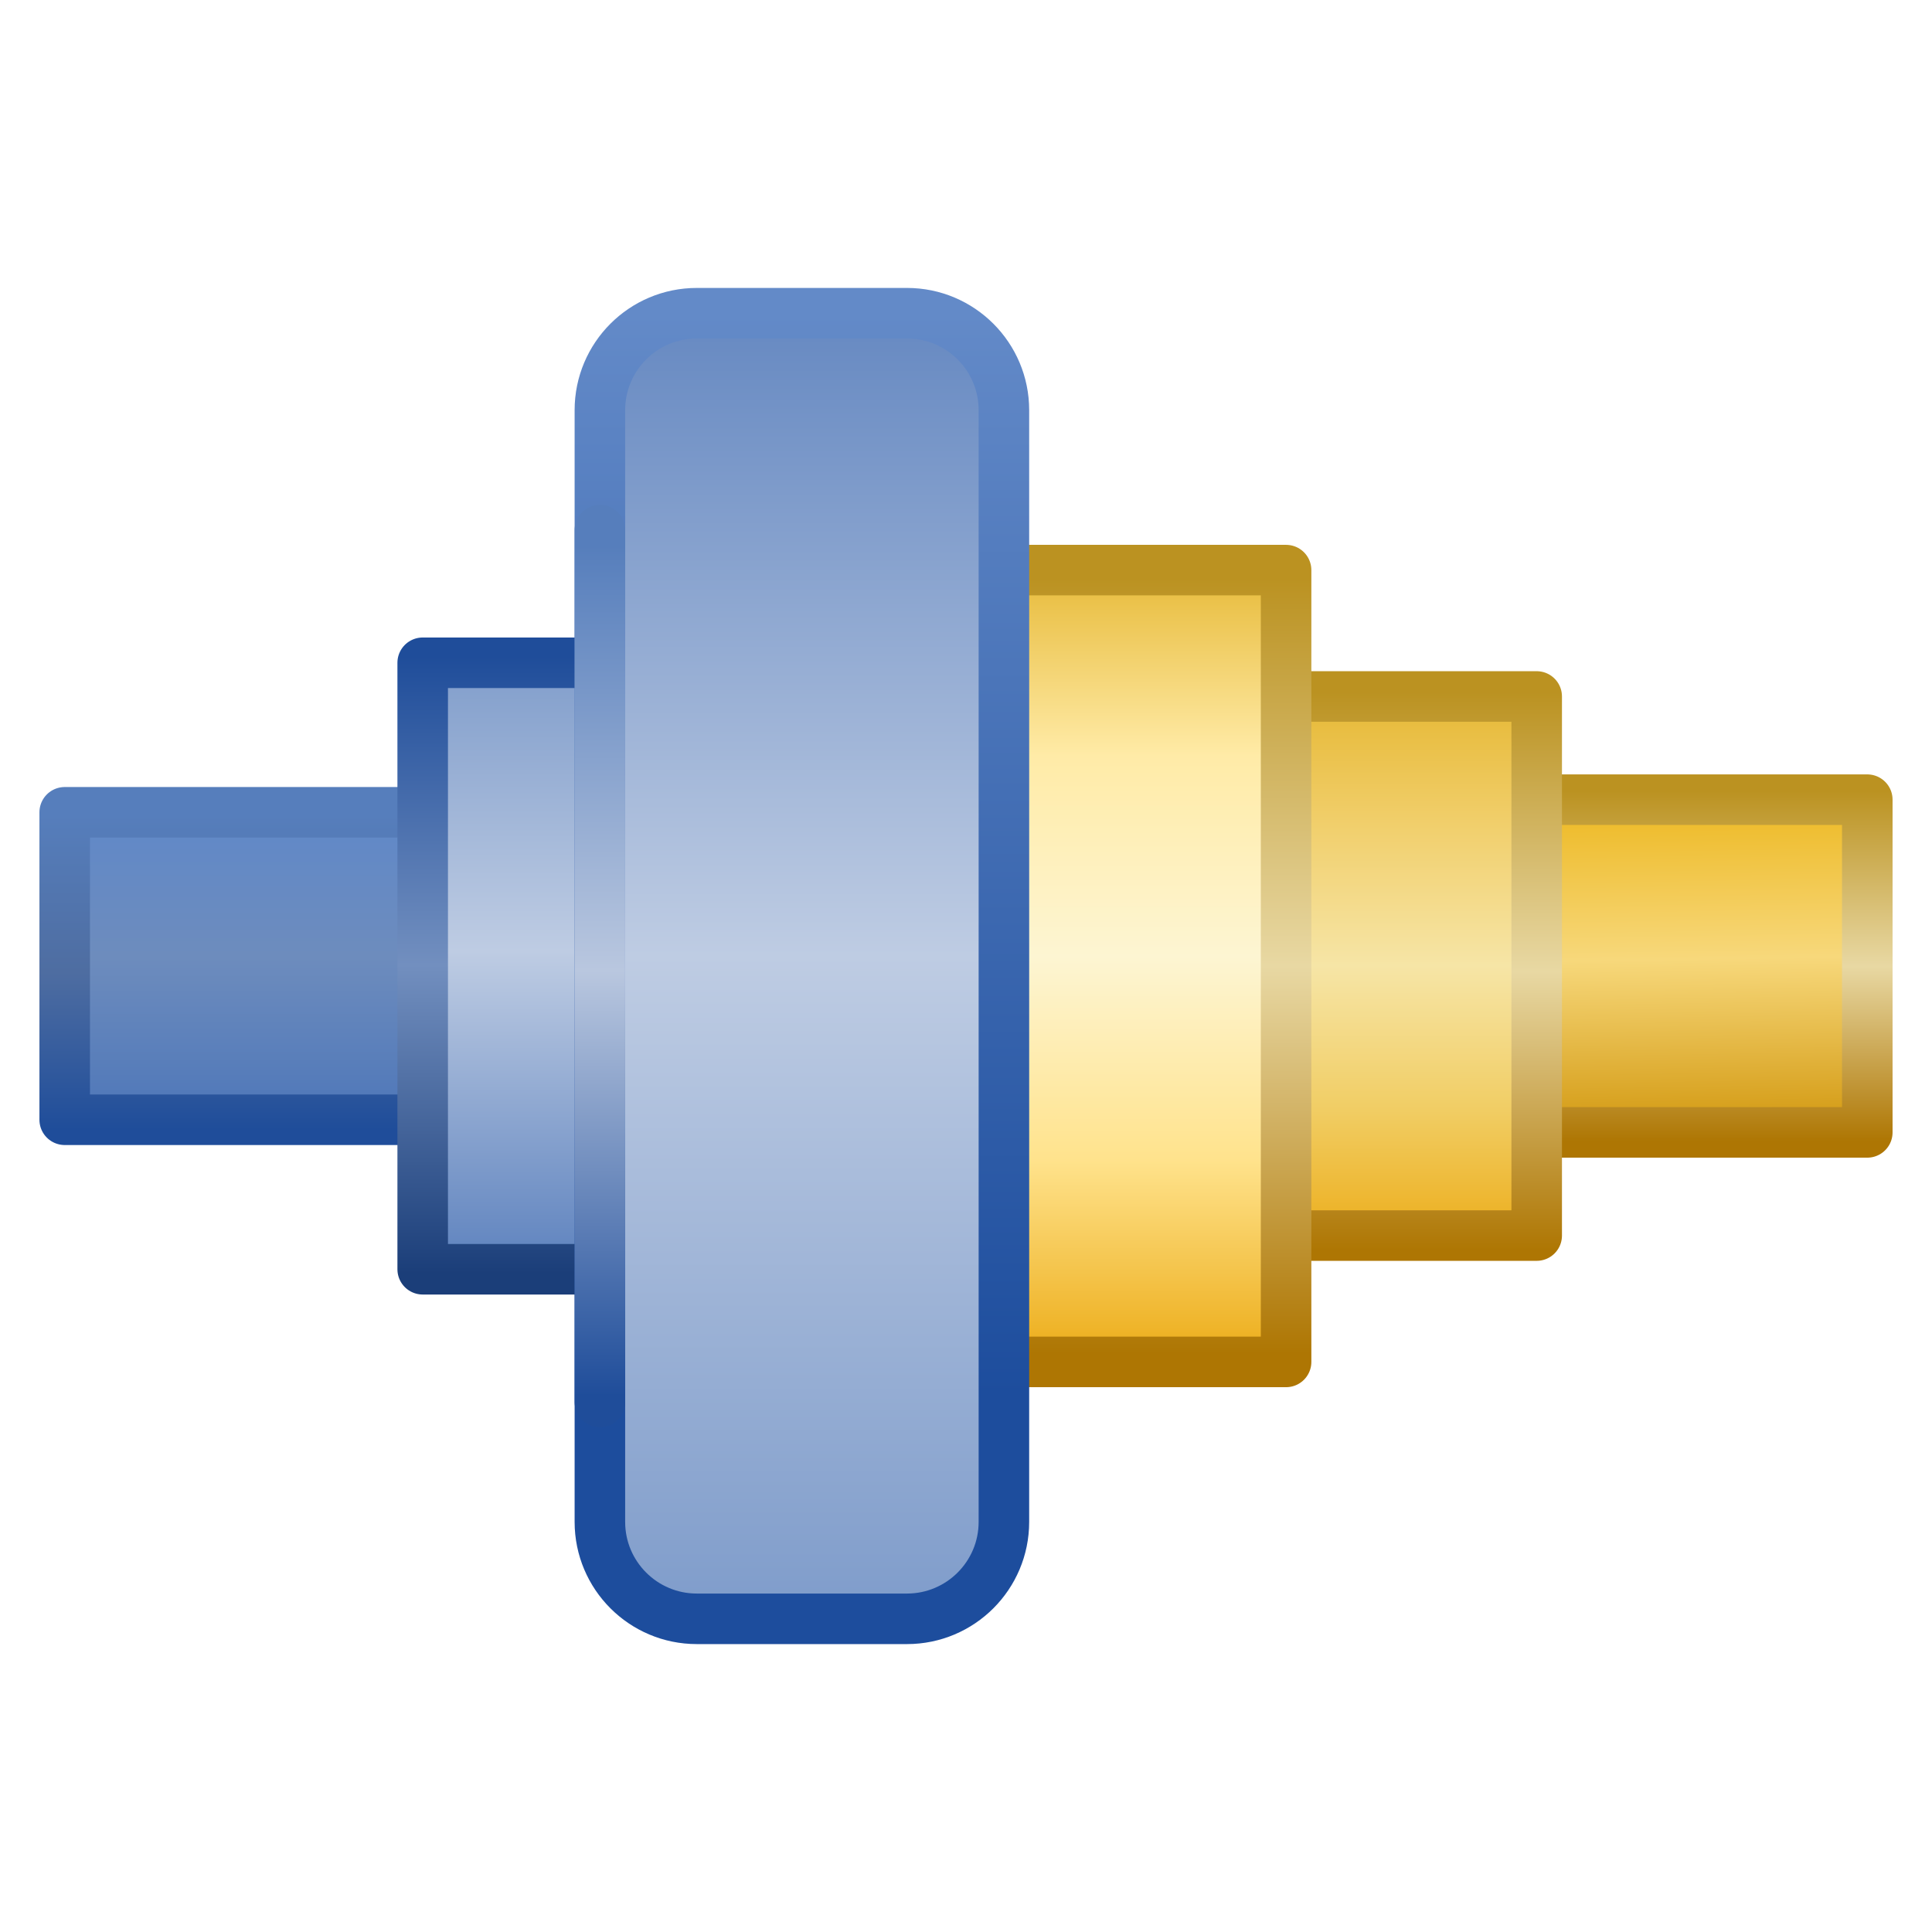
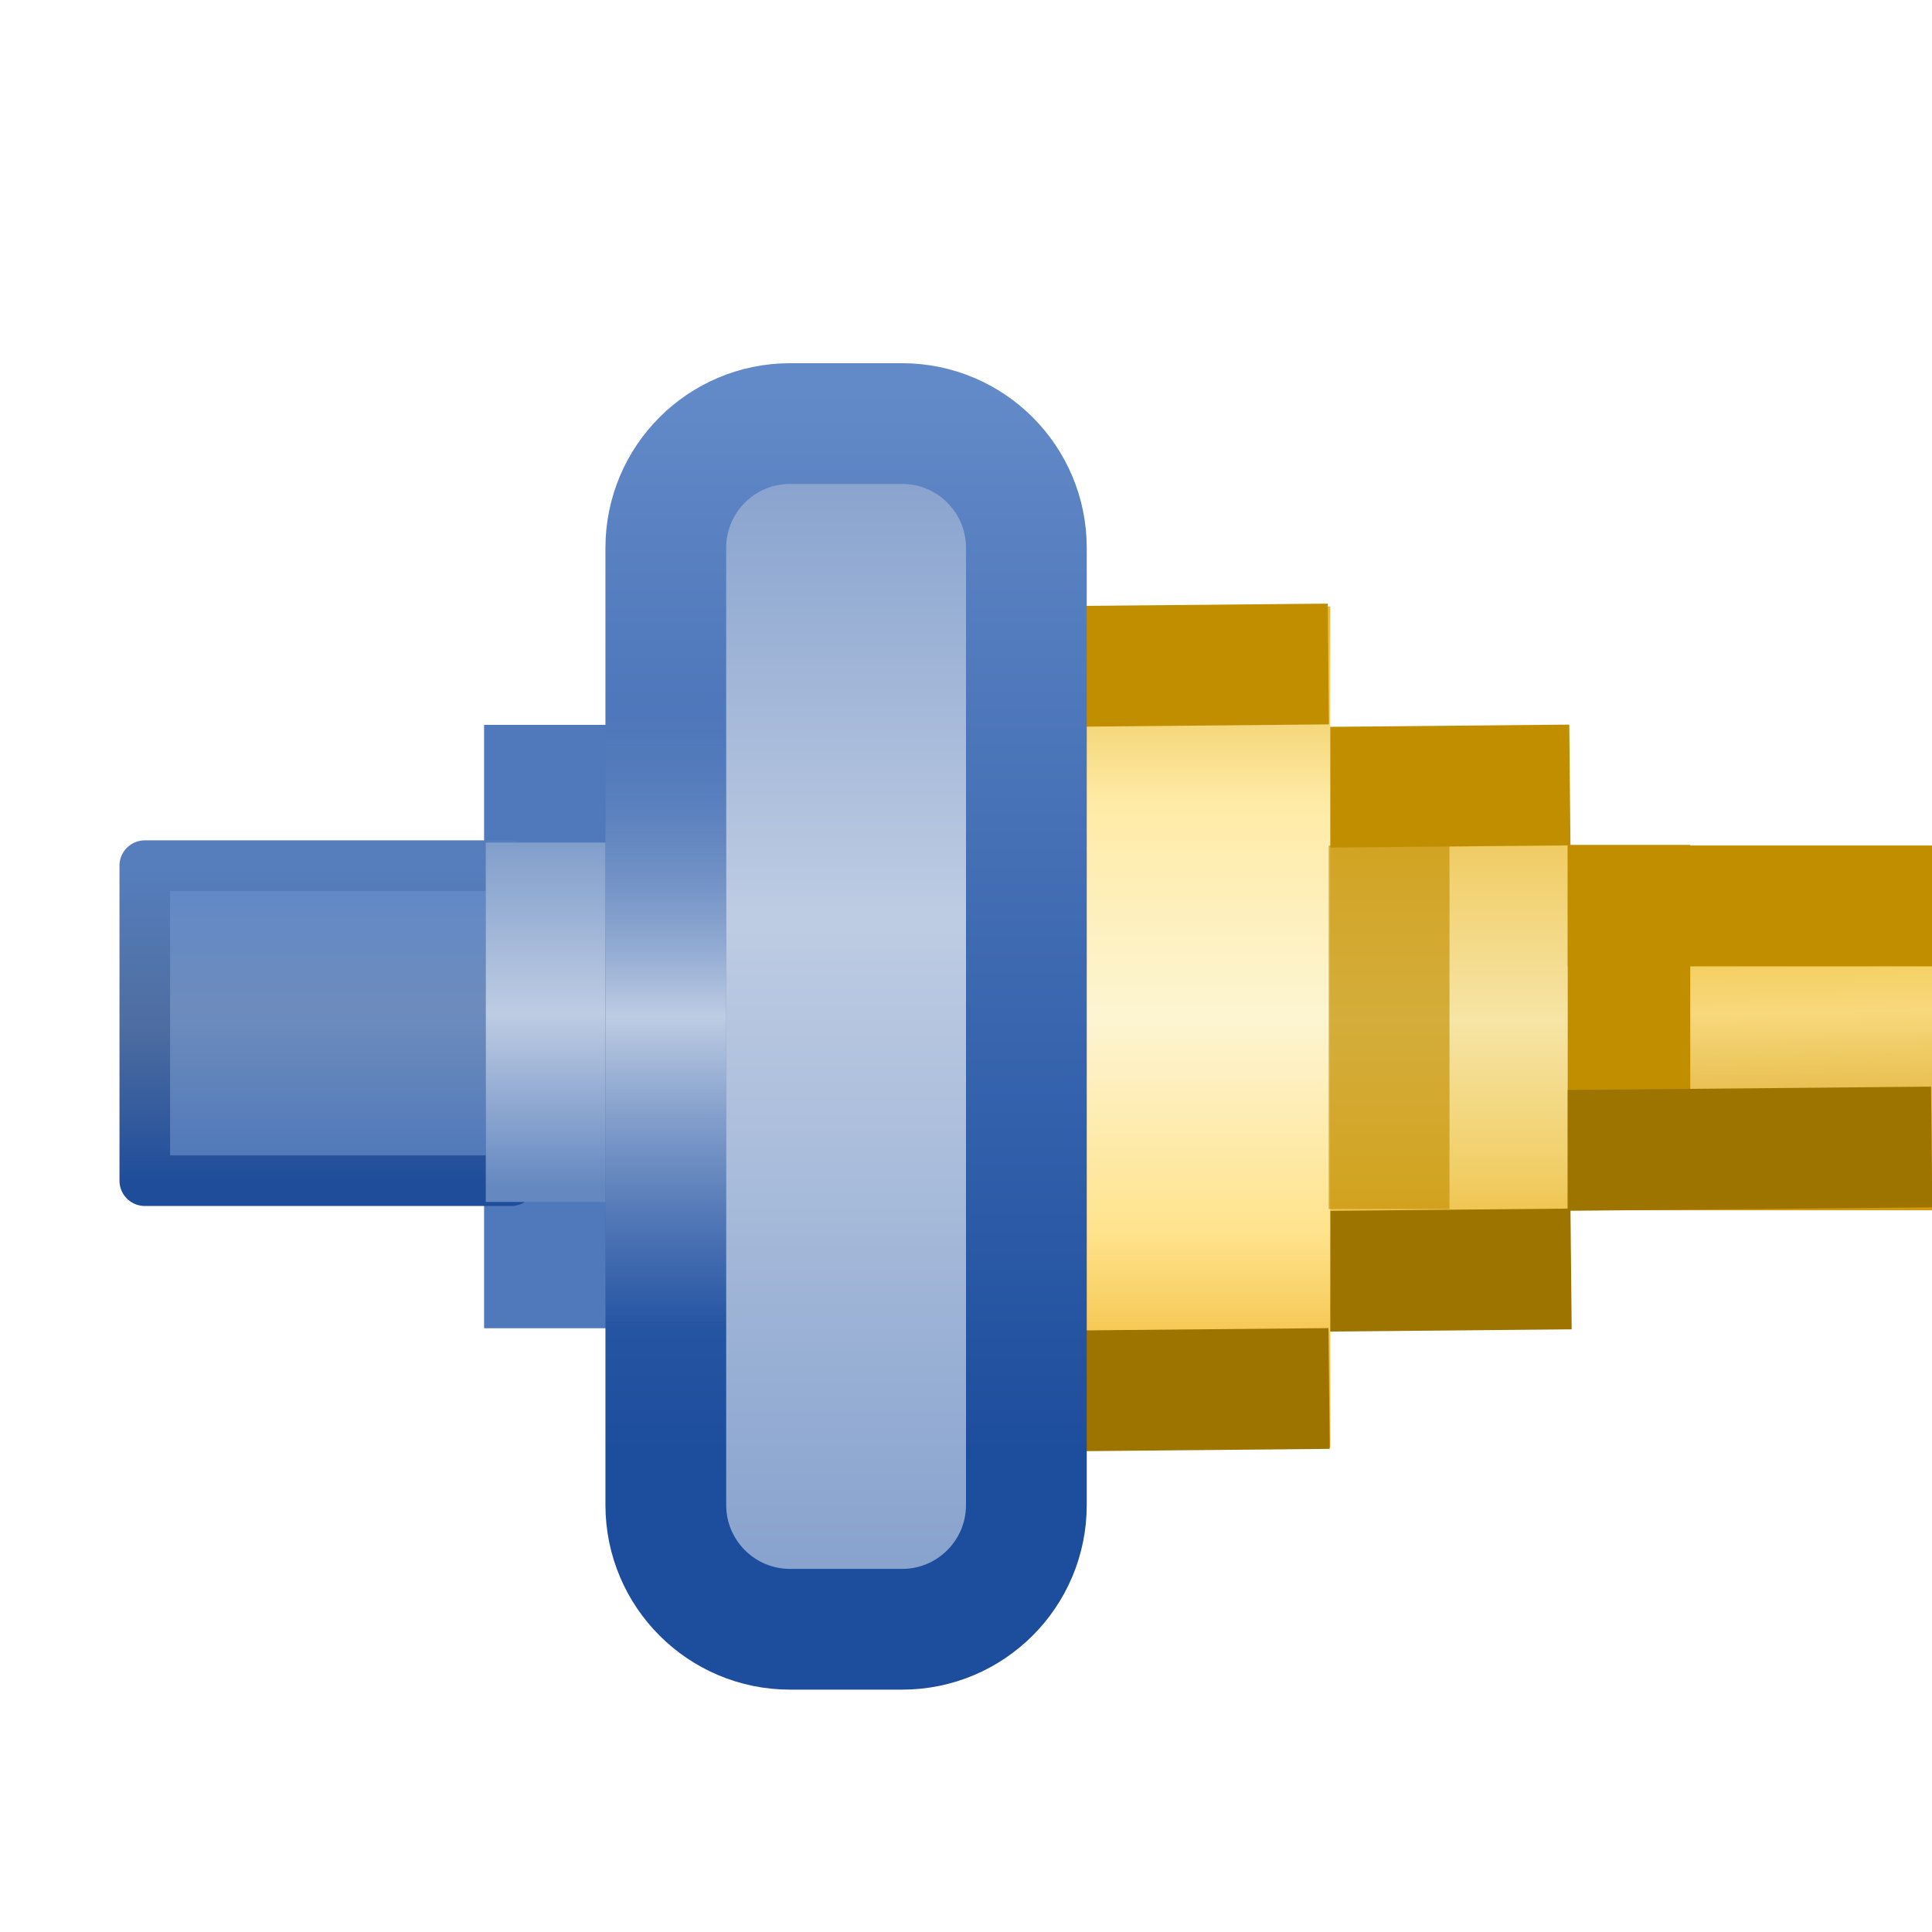
<svg xmlns="http://www.w3.org/2000/svg" xmlns:xlink="http://www.w3.org/1999/xlink" width="16" height="16" id="svg2" version="1.1">
  <defs id="defs4">
-     <linearGradient xlink:href="#linearGradient10448-9-7-0-5" id="linearGradient10770-6" gradientUnits="userSpaceOnUse" gradientTransform="translate(7.875,2.6171875e-6)" x1="324.16" y1="529.301" x2="323.983" y2="518.282" />
+     <linearGradient id="linearGradient4284">
+       <stop id="stop4286" offset="0" style="stop-color:#6588c1;stop-opacity:0" />
+       <stop style="stop-color:#becce3;stop-opacity:1" offset="0.5" id="stop4288" />
+       <stop id="stop4290" offset="1" style="stop-color:#809dcb;stop-opacity:0" />
+     </linearGradient>
+     <linearGradient xlink:href="#linearGradient10448-9-7-0-5" id="linearGradient10770-6" gradientUnits="userSpaceOnUse" gradientTransform="matrix(0.289844,0,0,0.3243228,-81.60815,874.9195)" x1="324.16" y1="529.301" x2="323.983" y2="518.282" />
    <linearGradient id="linearGradient10448-9-7-0-5">
      <stop style="stop-color:#cf9307;stop-opacity:1" offset="0" id="stop10450-3-5-6-7" />
      <stop id="stop10456-4-1-5-3" offset="0.5" style="stop-color:#f7d87b;stop-opacity:1" />
      <stop style="stop-color:#ebb313;stop-opacity:1" offset="1" id="stop10452-22-7-8-4" />
    </linearGradient>
-     <linearGradient xlink:href="#linearGradient10440-1-0-0-3" id="linearGradient10772-9" gradientUnits="userSpaceOnUse" gradientTransform="translate(7.875,2.6171875e-6)" x1="334.375" y1="529.065" x2="334.375" y2="518.674" />
    <linearGradient id="linearGradient10440-1-0-0-3">
      <stop style="stop-color:#ae7603;stop-opacity:1;" offset="0" id="stop10442-43-2-0-9" />
      <stop id="stop10521-1-2-5-3" offset="0.5" style="stop-color:#e8d8a3;stop-opacity:1" />
      <stop style="stop-color:#bb9221;stop-opacity:1" offset="1" id="stop10444-3-4-0-4" />
    </linearGradient>
-     <linearGradient xlink:href="#linearGradient10748-8" id="linearGradient10774-5" gradientUnits="userSpaceOnUse" gradientTransform="translate(7.4375,2.6171875e-6)" x1="324.16" y1="532.156" x2="324.16" y2="515.539" />
+     <linearGradient xlink:href="#linearGradient10748-8" id="linearGradient10774-5" gradientUnits="userSpaceOnUse" gradientTransform="matrix(0.2964796,0,0,0.3039015,-83.81694,885.6131)" x1="324.16" y1="532.156" x2="324.16" y2="515.539" />
    <linearGradient id="linearGradient10748-8">
      <stop id="stop10750-5" offset="0" style="stop-color:#ecac18;stop-opacity:1" />
      <stop style="stop-color:#f1ce66;stop-opacity:1" offset="0.25" id="stop10752-8" />
      <stop style="stop-color:#f6e5a6;stop-opacity:1" offset="0.5" id="stop10754-8" />
      <stop id="stop10756-4" offset="0.75" style="stop-color:#f1cf6c;stop-opacity:1" />
      <stop id="stop10758-7" offset="1" style="stop-color:#e5b630;stop-opacity:1" />
    </linearGradient>
-     <linearGradient xlink:href="#linearGradient10440-1-3-4" id="linearGradient10776-2" gradientUnits="userSpaceOnUse" gradientTransform="translate(7.4375,2.6171875e-6)" x1="334.375" y1="532.302" x2="334.375" y2="515.736" />
    <linearGradient id="linearGradient10440-1-3-4">
      <stop style="stop-color:#ae7603;stop-opacity:1;" offset="0" id="stop10442-43-0-5" />
      <stop id="stop10521-1-4-7" offset="0.5" style="stop-color:#e8d8a3;stop-opacity:1" />
      <stop style="stop-color:#bb9221;stop-opacity:1" offset="1" id="stop10444-3-2-0" />
    </linearGradient>
-     <linearGradient xlink:href="#linearGradient10448-90" id="linearGradient10778-6" gradientUnits="userSpaceOnUse" x1="324.16" y1="535.529" x2="324.16" y2="511.665" />
+     <linearGradient xlink:href="#linearGradient10448-90" id="linearGradient10778-6" gradientUnits="userSpaceOnUse" x1="324.16" y1="535.529" x2="324.16" y2="511.665" gradientTransform="matrix(0.300396,0,0,0.2963202,-87.12885,889.6357)" />
    <linearGradient id="linearGradient10448-90">
      <stop style="stop-color:#ecac18;stop-opacity:1" offset="0" id="stop10450-0" />
      <stop id="stop10458-2" offset="0.25" style="stop-color:#ffe38d;stop-opacity:1" />
      <stop id="stop10456-96" offset="0.5" style="stop-color:#fdf5d2;stop-opacity:1" />
      <stop style="stop-color:#ffeba7;stop-opacity:1" offset="0.75" id="stop10460-3" />
      <stop style="stop-color:#e5b630;stop-opacity:1" offset="1" id="stop10452-1" />
    </linearGradient>
-     <linearGradient xlink:href="#linearGradient10440-18" id="linearGradient10780-5" gradientUnits="userSpaceOnUse" x1="334.375" y1="535.362" x2="334.375" y2="512.362" />
    <linearGradient id="linearGradient10440-18">
      <stop style="stop-color:#ae7603;stop-opacity:1;" offset="0" id="stop10442-8" />
      <stop id="stop10521-7" offset="0.5" style="stop-color:#e8d8a3;stop-opacity:1" />
      <stop style="stop-color:#bb9221;stop-opacity:1" offset="1" id="stop10444-0" />
    </linearGradient>
-     <linearGradient xlink:href="#linearGradient10414-9" id="linearGradient10782-3" gradientUnits="userSpaceOnUse" x1="298.343" y1="528.105" x2="298.343" y2="519.089" />
+     <linearGradient xlink:href="#linearGradient10414-9" id="linearGradient10782-3" gradientUnits="userSpaceOnUse" x1="298.343" y1="528.105" x2="298.343" y2="519.089" gradientTransform="matrix(0.279033,0,0,0.279033,-80.3835,898.6293)" />
    <linearGradient id="linearGradient10414-9">
      <stop style="stop-color:#5078b9;stop-opacity:1;" offset="0" id="stop10416-3" />
      <stop id="stop10422-8" offset="0.5" style="stop-color:#6d8cbd;stop-opacity:1" />
      <stop style="stop-color:#5f88c9;stop-opacity:1" offset="1" id="stop10418-4" />
    </linearGradient>
-     <linearGradient xlink:href="#linearGradient10432-3" id="linearGradient10784-2" gradientUnits="userSpaceOnUse" x1="289.812" y1="528.738" x2="289.812" y2="519.362" />
+     <linearGradient xlink:href="#linearGradient10432-3" id="linearGradient10784-2" gradientUnits="userSpaceOnUse" x1="289.812" y1="528.738" x2="289.812" y2="519.362" gradientTransform="matrix(0.279033,0,0,0.279033,-80.3835,898.6293)" />
    <linearGradient id="linearGradient10432-3">
      <stop id="stop10434-4" offset="0" style="stop-color:#1f4d9a;stop-opacity:1" />
      <stop style="stop-color:#4e6da1;stop-opacity:1" offset="0.5" id="stop10436-2" />
      <stop id="stop10438-9" offset="1" style="stop-color:#567ebc;stop-opacity:1" />
    </linearGradient>
-     <linearGradient xlink:href="#linearGradient10157-6" id="linearGradient10786-1" gradientUnits="userSpaceOnUse" x1="306.051" y1="532.082" x2="306.051" y2="514.758" />
+     <linearGradient xlink:href="#linearGradient10157-6" id="linearGradient10786-1" gradientUnits="userSpaceOnUse" x1="306.051" y1="532.082" x2="306.051" y2="514.758" gradientTransform="matrix(0.2899554,0,0,0.1653178,-83.83359,958.2239)" />
    <linearGradient id="linearGradient10157-6">
      <stop style="stop-color:#6588c1;stop-opacity:1" offset="0" id="stop10159-5" />
      <stop id="stop10165-9" offset="0.5" style="stop-color:#becce3;stop-opacity:1" />
      <stop style="stop-color:#809dcb;stop-opacity:1" offset="1" id="stop10161-55" />
    </linearGradient>
-     <linearGradient xlink:href="#linearGradient10396-5" id="linearGradient10788-7" gradientUnits="userSpaceOnUse" x1="302.312" y1="532.987" x2="302.312" y2="514.675" />
    <linearGradient id="linearGradient10396-5">
      <stop style="stop-color:#1b3e79;stop-opacity:1;" offset="0" id="stop10398-7" />
      <stop id="stop10404-9" offset="0.5" style="stop-color:#728fbf;stop-opacity:1" />
      <stop style="stop-color:#1f4d9a;stop-opacity:1" offset="1" id="stop10400-9" />
    </linearGradient>
-     <linearGradient xlink:href="#linearGradient10157-2-5" id="linearGradient10790-8" gradientUnits="userSpaceOnUse" gradientTransform="translate(0,2.6171875e-6)" x1="305" y1="504.362" x2="305" y2="542.739" />
+     <linearGradient xlink:href="#linearGradient10157-2-5" id="linearGradient10790-8" gradientUnits="userSpaceOnUse" gradientTransform="matrix(0.2792979,0,0,0.274553,-80.46675,901.0646)" x1="305" y1="498.245" x2="305" y2="542.739" />
    <linearGradient id="linearGradient10157-2-5">
      <stop style="stop-color:#6588c1;stop-opacity:1" offset="0" id="stop10159-8-3" />
      <stop id="stop10165-3-9" offset="0.5" style="stop-color:#becce3;stop-opacity:1" />
      <stop style="stop-color:#809dcb;stop-opacity:1" offset="1" id="stop10161-5-0" />
    </linearGradient>
-     <linearGradient xlink:href="#linearGradient10149-39-0" id="linearGradient10792-6" gradientUnits="userSpaceOnUse" gradientTransform="translate(0,2.6171875e-6)" x1="322.875" y1="536.612" x2="322.875" y2="504.448" />
+     <linearGradient xlink:href="#linearGradient10149-39-0" id="linearGradient10792-6" gradientUnits="userSpaceOnUse" gradientTransform="matrix(0.2792979,0,0,0.274553,-80.46675,901.0646)" x1="322.875" y1="536.612" x2="322.875" y2="504.448" />
    <linearGradient id="linearGradient10149-39-0">
      <stop style="stop-color:#1d4d9d;stop-opacity:1" offset="0" id="stop10151-3-0" />
      <stop style="stop-color:#638ac8;stop-opacity:1" offset="1" id="stop10153-72-3" />
    </linearGradient>
    <linearGradient id="linearGradient10149-6-5-4">
      <stop style="stop-color:#1f4d9a;stop-opacity:1" offset="0" id="stop10151-5-7-2" />
      <stop id="stop10394-3" offset="0.5" style="stop-color:#b9c7df;stop-opacity:1" />
      <stop style="stop-color:#567ebc;stop-opacity:1" offset="1" id="stop10153-8-1-2" />
    </linearGradient>
-     <linearGradient y2="511.385" x2="322.875" y1="536.612" x1="322.875" gradientTransform="translate(0.8838835,2.6171875e-6)" gradientUnits="userSpaceOnUse" id="linearGradient5349" xlink:href="#linearGradient10149-6-5-4" />
+     <linearGradient xlink:href="#linearGradient4284" id="linearGradient10790-8-2" gradientUnits="userSpaceOnUse" gradientTransform="matrix(0.09367554,0,0,0.1648751,-23.82373,957.457)" x1="305" y1="513.878" x2="305" y2="545.352" />
  </defs>
  <g id="layer1" style="display:inline" transform="translate(0,-1036.362)">
-     <g style="display:inline" id="g10760" transform="matrix(0.279033,0,0,0.279033,-81.04642,898.1874)">
-       <rect ry="0" rx="0" y="518.925" x="323.625" height="9.875" width="22.25" id="rect10007-0-74-2-7-6" style="fill:url(#linearGradient10770-6);fill-opacity:1;stroke:url(#linearGradient10772-9);stroke-width:1.5;stroke-linecap:round;stroke-linejoin:round;stroke-miterlimit:4;stroke-opacity:1;stroke-dasharray:none;stroke-dashoffset:0" />
-       <rect ry="0" rx="0" y="515.862" x="323.188" height="16" width="12.875" id="rect10007-0-74-2-7" style="fill:url(#linearGradient10774-5);fill-opacity:1;stroke:url(#linearGradient10776-2);stroke-width:1.5;stroke-linecap:round;stroke-linejoin:round;stroke-miterlimit:4;stroke-opacity:1;stroke-dasharray:none;stroke-dashoffset:0" />
-       <rect ry="0" rx="0" y="512.112" x="315.75" height="23.5" width="12.875" id="rect10007-0-74-2" style="fill:url(#linearGradient10778-6);fill-opacity:1;stroke:url(#linearGradient10780-5);stroke-width:1.5;stroke-linecap:round;stroke-linejoin:round;stroke-miterlimit:4;stroke-opacity:1;stroke-dasharray:none;stroke-dashoffset:0" />
-       <rect ry="0" rx="0" y="514.862" x="303" height="18" width="12.875" id="rect10007-0" style="fill:#4a6fa4;fill-opacity:1;stroke:#1b3e79;stroke-width:1;stroke-linecap:round;stroke-linejoin:round;stroke-miterlimit:4;stroke-opacity:1;stroke-dasharray:none;stroke-dashoffset:0" />
-       <rect ry="0" rx="0" y="519.3" x="292.375" height="9.125" width="10.875" id="rect10007-0-7" style="fill:url(#linearGradient10782-3);fill-opacity:1;stroke:url(#linearGradient10784-2);stroke-width:1.5;stroke-linecap:round;stroke-linejoin:round;stroke-miterlimit:4;stroke-opacity:1;stroke-dasharray:none;stroke-dashoffset:0" />
-       <rect ry="0" rx="0" y="514.862" x="303" height="18" width="12.875" id="rect10007-0-74" style="fill:url(#linearGradient10786-1);fill-opacity:1;stroke:url(#linearGradient10788-7);stroke-width:1.5;stroke-linecap:round;stroke-linejoin:round;stroke-miterlimit:4;stroke-opacity:1;stroke-dasharray:none;stroke-dashoffset:0" />
-       <rect ry="2.877" rx="2.877" y="504.487" x="308.259" height="38.75" width="11.991" id="rect10007-6" style="fill:url(#linearGradient10790-8);fill-opacity:1;stroke:url(#linearGradient10792-6);stroke-width:1.5;stroke-linecap:round;stroke-linejoin:round;stroke-miterlimit:4;stroke-opacity:1;stroke-dasharray:none;stroke-dashoffset:0" />
-       <path id="rect10007-6-1" d="m 308.259,536.8 0,-25.875" style="fill:none;stroke:url(#linearGradient5349);stroke-width:1.5;stroke-linecap:round;stroke-linejoin:round;stroke-miterlimit:4;stroke-opacity:1;stroke-dashoffset:0" />
-     </g>
+     <rect style="fill:url(#linearGradient10770-6);fill-opacity:1;stroke:none;stroke-width:1.5;stroke-linecap:round;stroke-linejoin:round;stroke-miterlimit:4;stroke-dasharray:none;stroke-dashoffset:0;stroke-opacity:1" id="rect10007-0-74-2-7-6" width="5.865" height="3.021" x="10.137" y="1043.364" rx="0" ry="0" />
+     <path style="color:#000000;font-style:normal;font-variant:normal;font-weight:normal;font-stretch:normal;font-size:medium;line-height:normal;font-family:sans-serif;text-indent:0;text-align:start;text-decoration:none;text-decoration-line:none;text-decoration-style:solid;text-decoration-color:#000000;letter-spacing:normal;word-spacing:normal;text-transform:none;direction:ltr;block-progression:tb;writing-mode:lr-tb;baseline-shift:baseline;text-anchor:start;white-space:normal;clip-rule:nonzero;display:inline;overflow:visible;visibility:visible;opacity:1;isolation:auto;mix-blend-mode:normal;color-interpolation:sRGB;color-interpolation-filters:linearRGB;solid-color:#000000;solid-opacity:1;fill:#c18e00;fill-opacity:1;fill-rule:evenodd;stroke:none;stroke-width:1px;stroke-linecap:butt;stroke-linejoin:miter;stroke-miterlimit:4;stroke-dasharray:none;stroke-dashoffset:0;stroke-opacity:1;color-rendering:auto;image-rendering:auto;shape-rendering:auto;text-rendering:auto;enable-background:accumulate" d="m 12.648,1043.365 0,1 3.352,0 0,-1 -3.352,0 z" id="path4313-8-8" />
+     <path style="color:#000000;font-style:normal;font-variant:normal;font-weight:normal;font-stretch:normal;font-size:medium;line-height:normal;font-family:sans-serif;text-indent:0;text-align:start;text-decoration:none;text-decoration-line:none;text-decoration-style:solid;text-decoration-color:#000000;letter-spacing:normal;word-spacing:normal;text-transform:none;direction:ltr;block-progression:tb;writing-mode:lr-tb;baseline-shift:baseline;text-anchor:start;white-space:normal;clip-rule:nonzero;display:inline;overflow:visible;visibility:visible;opacity:1;isolation:auto;mix-blend-mode:normal;color-interpolation:sRGB;color-interpolation-filters:linearRGB;solid-color:#000000;solid-opacity:1;fill:#c18e00;fill-opacity:1;fill-rule:evenodd;stroke:none;stroke-width:0.949px;stroke-linecap:butt;stroke-linejoin:miter;stroke-miterlimit:4;stroke-dasharray:none;stroke-dashoffset:0;stroke-opacity:1;color-rendering:auto;image-rendering:auto;shape-rendering:auto;text-rendering:auto;enable-background:accumulate" d="m 12.982,1043.359 0,3.019 1.016,0 0,-3.019 z" id="path4313-8-8-7" />
+     <path style="color:#000000;font-style:normal;font-variant:normal;font-weight:normal;font-stretch:normal;font-size:medium;line-height:normal;font-family:sans-serif;text-indent:0;text-align:start;text-decoration:none;text-decoration-line:none;text-decoration-style:solid;text-decoration-color:#000000;letter-spacing:normal;word-spacing:normal;text-transform:none;direction:ltr;block-progression:tb;writing-mode:lr-tb;baseline-shift:baseline;text-anchor:start;white-space:normal;clip-rule:nonzero;display:inline;overflow:visible;visibility:visible;opacity:1;isolation:auto;mix-blend-mode:normal;color-interpolation:sRGB;color-interpolation-filters:linearRGB;solid-color:#000000;solid-opacity:1;fill:#9e7400;fill-opacity:1;fill-rule:evenodd;stroke:none;stroke-width:1px;stroke-linecap:butt;stroke-linejoin:miter;stroke-miterlimit:4;stroke-dasharray:none;stroke-dashoffset:0;stroke-opacity:1;color-rendering:auto;image-rendering:auto;shape-rendering:auto;text-rendering:auto;enable-background:accumulate" d="m 15.992,1045.361 -3.359,0.031 0.01,1 3.359,-0.031 -0.01,-1 z" id="path4313-5-1-8" />
+     <rect style="fill:url(#linearGradient10774-5);fill-opacity:1;stroke:none;stroke-width:1.5;stroke-linecap:round;stroke-linejoin:round;stroke-miterlimit:4;stroke-dasharray:none;stroke-dashoffset:0;stroke-opacity:1" id="rect10007-0-74-2-7" width="3.186" height="4.965" x="9.796" y="1042.384" rx="0" ry="0" />
+     <path style="color:#000000;font-style:normal;font-variant:normal;font-weight:normal;font-stretch:normal;font-size:medium;line-height:normal;font-family:sans-serif;text-indent:0;text-align:start;text-decoration:none;text-decoration-line:none;text-decoration-style:solid;text-decoration-color:#000000;letter-spacing:normal;word-spacing:normal;text-transform:none;direction:ltr;block-progression:tb;writing-mode:lr-tb;baseline-shift:baseline;text-anchor:start;white-space:normal;clip-rule:nonzero;display:inline;overflow:visible;visibility:visible;opacity:1;isolation:auto;mix-blend-mode:normal;color-interpolation:sRGB;color-interpolation-filters:linearRGB;solid-color:#000000;solid-opacity:1;fill:#9e7400;fill-opacity:1;fill-rule:evenodd;stroke:none;stroke-width:1px;stroke-linecap:butt;stroke-linejoin:miter;stroke-miterlimit:4;stroke-dasharray:none;stroke-dashoffset:0;stroke-opacity:1;color-rendering:auto;image-rendering:auto;shape-rendering:auto;text-rendering:auto;enable-background:accumulate" d="m 13.006,1046.371 -3.359,0.031 0.01,1 3.359,-0.031 -0.01,-1 z" id="path4313-5-1" />
+     <path style="color:#000000;font-style:normal;font-variant:normal;font-weight:normal;font-stretch:normal;font-size:medium;line-height:normal;font-family:sans-serif;text-indent:0;text-align:start;text-decoration:none;text-decoration-line:none;text-decoration-style:solid;text-decoration-color:#000000;letter-spacing:normal;word-spacing:normal;text-transform:none;direction:ltr;block-progression:tb;writing-mode:lr-tb;baseline-shift:baseline;text-anchor:start;white-space:normal;clip-rule:nonzero;display:inline;overflow:visible;visibility:visible;opacity:1;isolation:auto;mix-blend-mode:normal;color-interpolation:sRGB;color-interpolation-filters:linearRGB;solid-color:#000000;solid-opacity:1;fill:#c18e00;fill-opacity:1;fill-rule:evenodd;stroke:none;stroke-width:1px;stroke-linecap:butt;stroke-linejoin:miter;stroke-miterlimit:4;stroke-dasharray:none;stroke-dashoffset:0;stroke-opacity:1;color-rendering:auto;image-rendering:auto;shape-rendering:auto;text-rendering:auto;enable-background:accumulate" d="m 12.996,1042.363 -3.359,0.031 0.01,1 3.359,-0.031 -0.01,-1 z" id="path4313-8" />
+     <rect style="fill:url(#linearGradient10778-6);fill-opacity:1;stroke:none;stroke-width:1.502;stroke-linecap:round;stroke-linejoin:round;stroke-miterlimit:4;stroke-dasharray:none;stroke-dashoffset:0;stroke-opacity:1" id="rect10007-0-74-2" width="3.296" height="6.964" x="7.721" y="1041.385" rx="0" ry="0" />
+     <rect style="fill:#5079bc;fill-opacity:1;stroke:none;stroke-width:1;stroke-linecap:round;stroke-linejoin:round;stroke-miterlimit:4;stroke-dasharray:none;stroke-dashoffset:0;stroke-opacity:1" id="rect10007-0" width="3.747" height="4.997" x="4.009" y="1042.365" rx="0" ry="0" />
+     <rect style="fill:url(#linearGradient10782-3);fill-opacity:1;stroke:url(#linearGradient10784-2);stroke-width:0.419;stroke-linecap:round;stroke-linejoin:round;stroke-miterlimit:4;stroke-dasharray:none;stroke-dashoffset:0;stroke-opacity:1" id="rect10007-0-7" width="3.034" height="2.609" x="1.199" y="1043.531" rx="0" ry="0" />
+     <rect style="fill:url(#linearGradient10786-1);fill-opacity:1;stroke:none;stroke-width:1.5;stroke-linecap:round;stroke-linejoin:round;stroke-miterlimit:4;stroke-dasharray:none;stroke-dashoffset:0;stroke-opacity:1" id="rect10007-0-74" width="3.733" height="2.976" x="4.023" y="1043.34" rx="0" ry="0" />
+     <path style="color:#000000;font-style:normal;font-variant:normal;font-weight:normal;font-stretch:normal;font-size:medium;line-height:normal;font-family:sans-serif;text-indent:0;text-align:start;text-decoration:none;text-decoration-line:none;text-decoration-style:solid;text-decoration-color:#000000;letter-spacing:normal;word-spacing:normal;text-transform:none;direction:ltr;block-progression:tb;writing-mode:lr-tb;baseline-shift:baseline;text-anchor:start;white-space:normal;clip-rule:nonzero;display:inline;overflow:visible;visibility:visible;opacity:1;isolation:auto;mix-blend-mode:normal;color-interpolation:sRGB;color-interpolation-filters:linearRGB;solid-color:#000000;solid-opacity:1;fill:#c18e00;fill-opacity:1;fill-rule:evenodd;stroke:none;stroke-width:1px;stroke-linecap:butt;stroke-linejoin:miter;stroke-miterlimit:4;stroke-dasharray:none;stroke-dashoffset:0;stroke-opacity:1;color-rendering:auto;image-rendering:auto;shape-rendering:auto;text-rendering:auto;enable-background:accumulate" d="m 10.996,1041.361 -3.359,0.031 0.01,1 3.359,-0.031 -0.01,-1 z" id="path4313" />
+     <path style="color:#000000;font-style:normal;font-variant:normal;font-weight:normal;font-stretch:normal;font-size:medium;line-height:normal;font-family:sans-serif;text-indent:0;text-align:start;text-decoration:none;text-decoration-line:none;text-decoration-style:solid;text-decoration-color:#000000;letter-spacing:normal;word-spacing:normal;text-transform:none;direction:ltr;block-progression:tb;writing-mode:lr-tb;baseline-shift:baseline;text-anchor:start;white-space:normal;clip-rule:nonzero;display:inline;overflow:visible;visibility:visible;opacity:1;isolation:auto;mix-blend-mode:normal;color-interpolation:sRGB;color-interpolation-filters:linearRGB;solid-color:#000000;solid-opacity:1;fill:#9e7400;fill-opacity:1;fill-rule:evenodd;stroke:none;stroke-width:1px;stroke-linecap:butt;stroke-linejoin:miter;stroke-miterlimit:4;stroke-dasharray:none;stroke-dashoffset:0;stroke-opacity:1;color-rendering:auto;image-rendering:auto;shape-rendering:auto;text-rendering:auto;enable-background:accumulate" d="m 11.002,1047.361 -3.359,0.031 0.01,1 3.359,-0.031 -0.01,-1 z" id="path4313-5" />
+     <rect ry="1.029" style="fill:url(#linearGradient10790-8);fill-opacity:1;stroke:url(#linearGradient10792-6);stroke-width:1;stroke-linecap:round;stroke-linejoin:round;stroke-miterlimit:4;stroke-dasharray:none;stroke-dashoffset:0;stroke-opacity:1" id="rect10007-6" width="2.986" height="9.985" x="5.514" y="1039.87" rx="1.029" />
+     <rect style="display:inline;fill:url(#linearGradient10790-8-2);fill-opacity:1;stroke:none;stroke-width:3.584;stroke-linecap:round;stroke-linejoin:round;stroke-miterlimit:4;stroke-dasharray:none;stroke-dashoffset:0;stroke-opacity:1" id="rect10007-6-6" width="1.001" height="5.577" x="5.014" y="1042.044" />
+     <path style="color:#000000;font-style:normal;font-variant:normal;font-weight:normal;font-stretch:normal;font-size:medium;line-height:normal;font-family:sans-serif;text-indent:0;text-align:start;text-decoration:none;text-decoration-line:none;text-decoration-style:solid;text-decoration-color:#000000;letter-spacing:normal;word-spacing:normal;text-transform:none;direction:ltr;block-progression:tb;writing-mode:lr-tb;baseline-shift:baseline;text-anchor:start;white-space:normal;clip-rule:nonzero;display:inline;overflow:visible;visibility:visible;opacity:1;isolation:auto;mix-blend-mode:normal;color-interpolation:sRGB;color-interpolation-filters:linearRGB;solid-color:#000000;solid-opacity:1;fill:#c18e00;fill-opacity:0.646;fill-rule:evenodd;stroke:none;stroke-width:0.974px;stroke-linecap:butt;stroke-linejoin:miter;stroke-miterlimit:4;stroke-dasharray:none;stroke-dashoffset:0;stroke-opacity:1;color-rendering:auto;image-rendering:auto;shape-rendering:auto;text-rendering:auto;enable-background:accumulate" d="m 11.004,1043.365 0,3.01 1,0 0,-3.01 z" id="path4313-8-8-7-8" />
  </g>
</svg>
